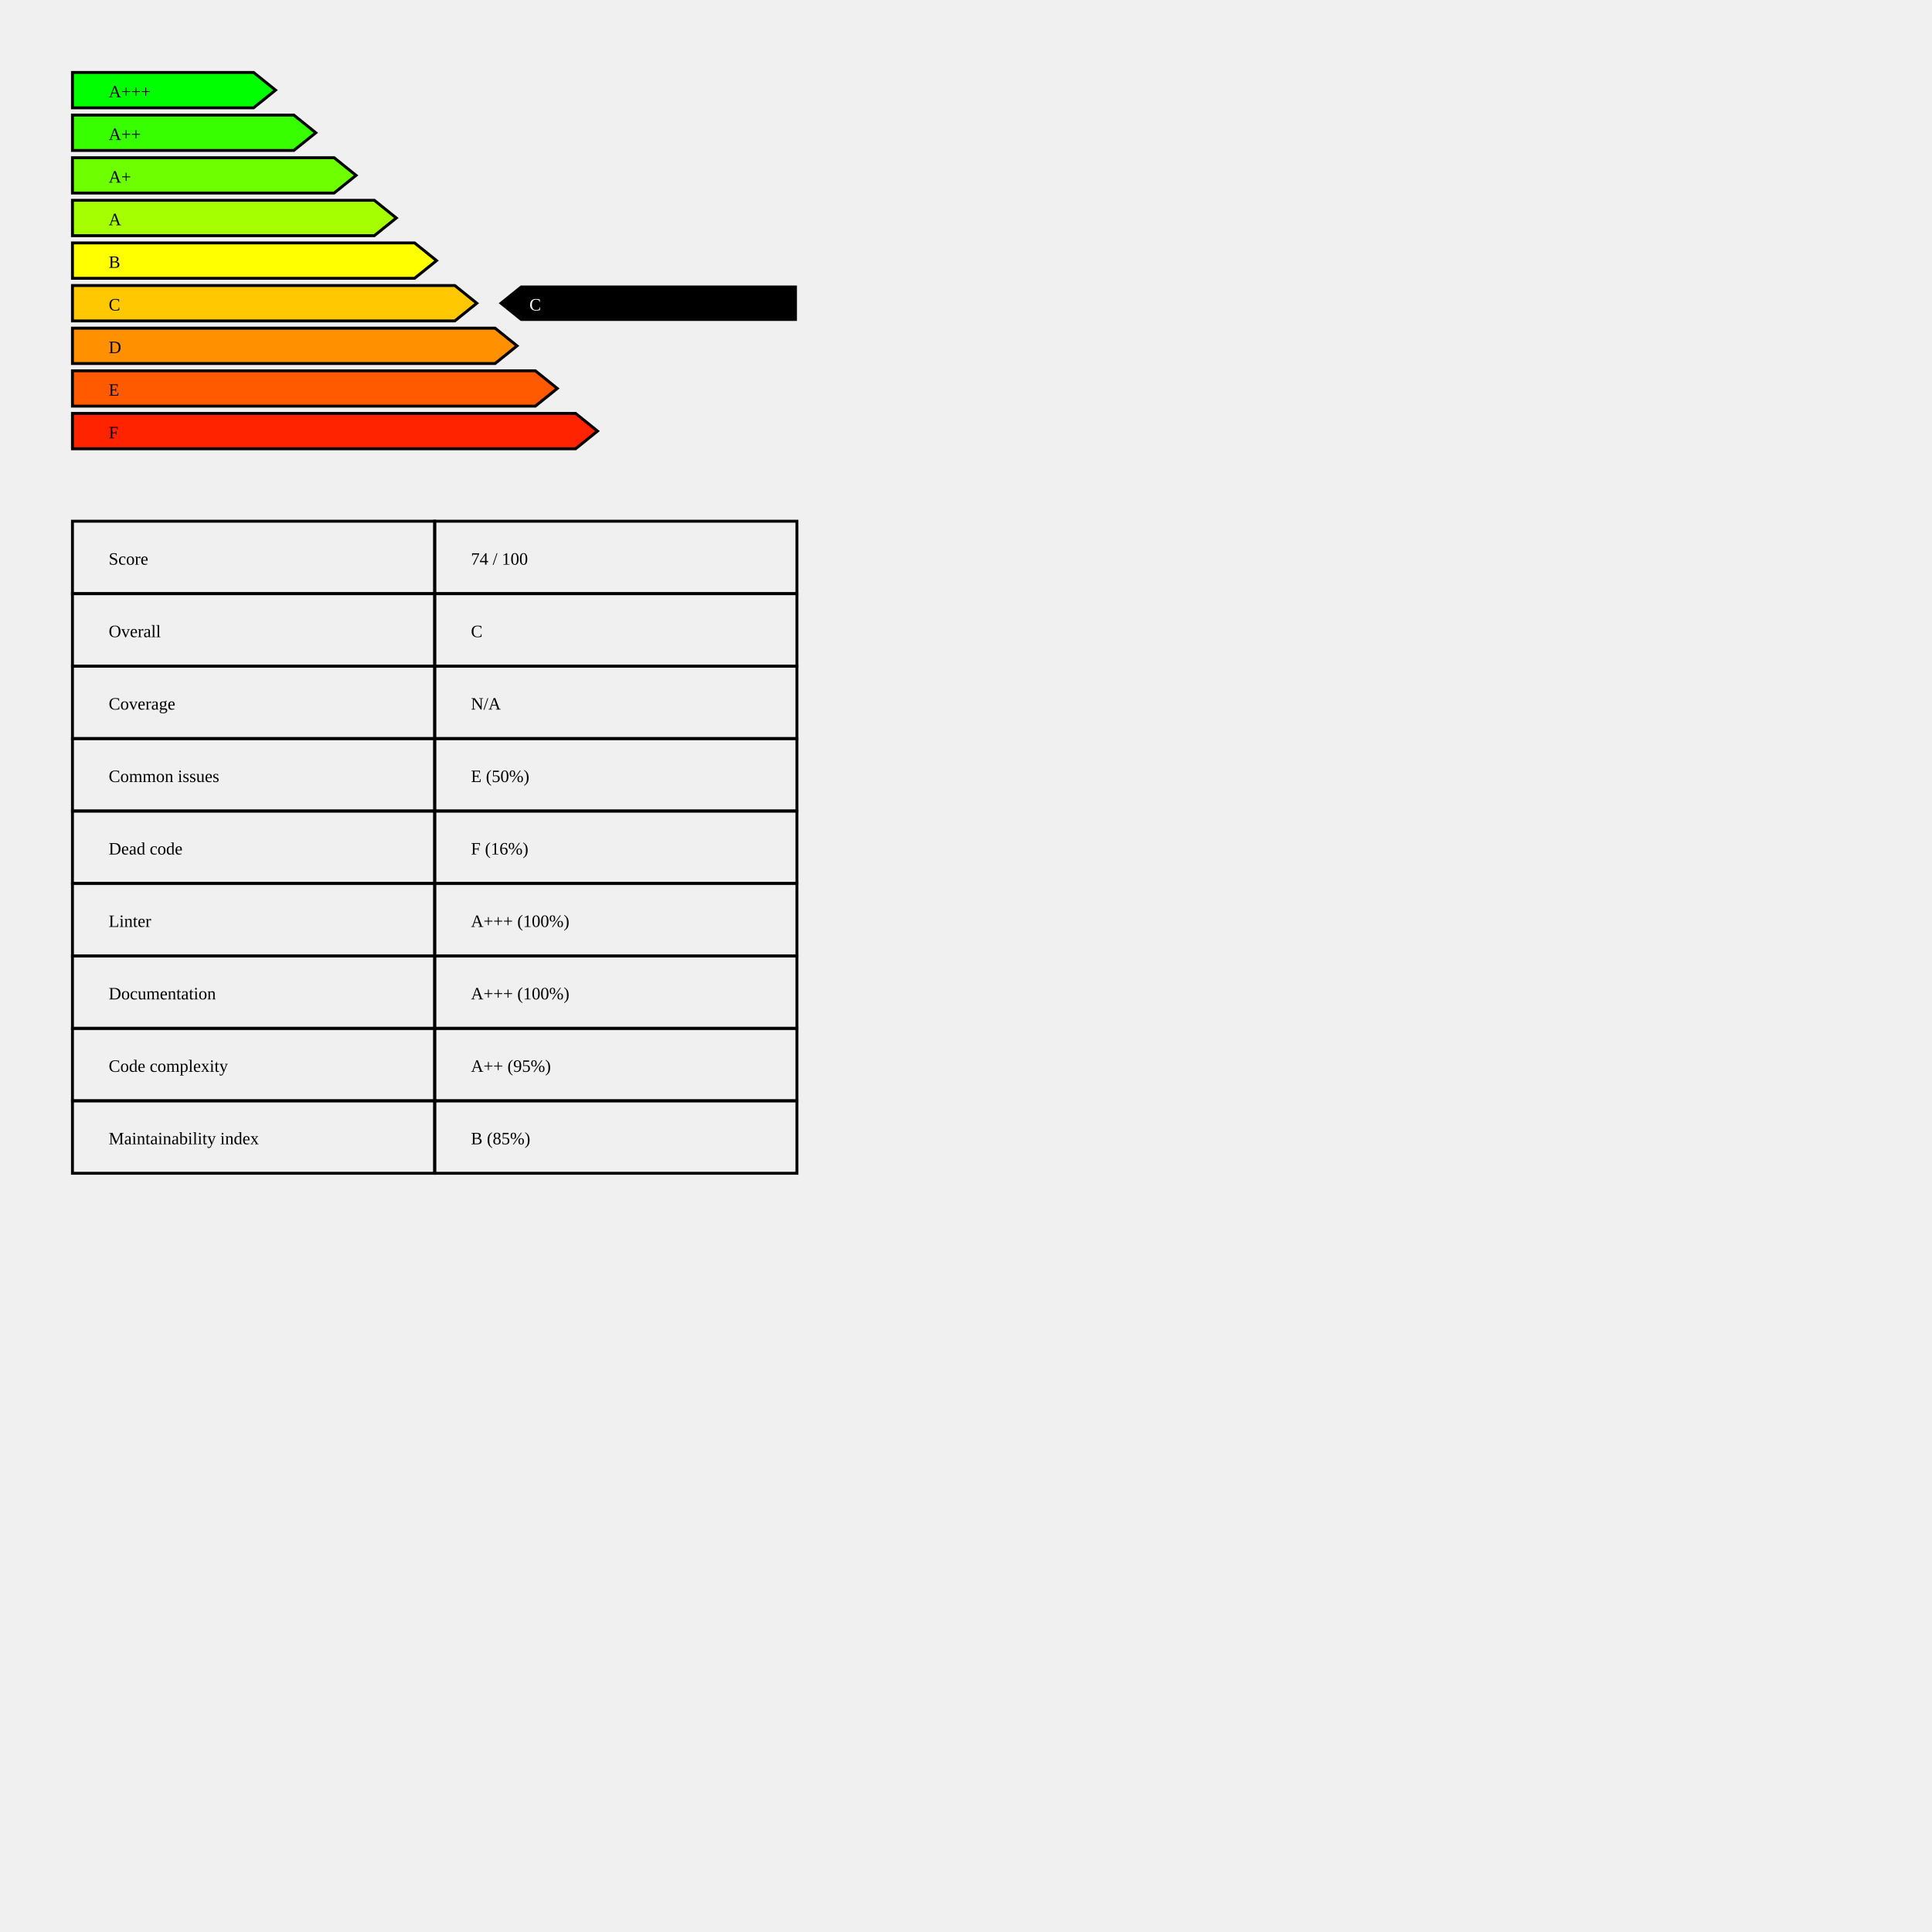
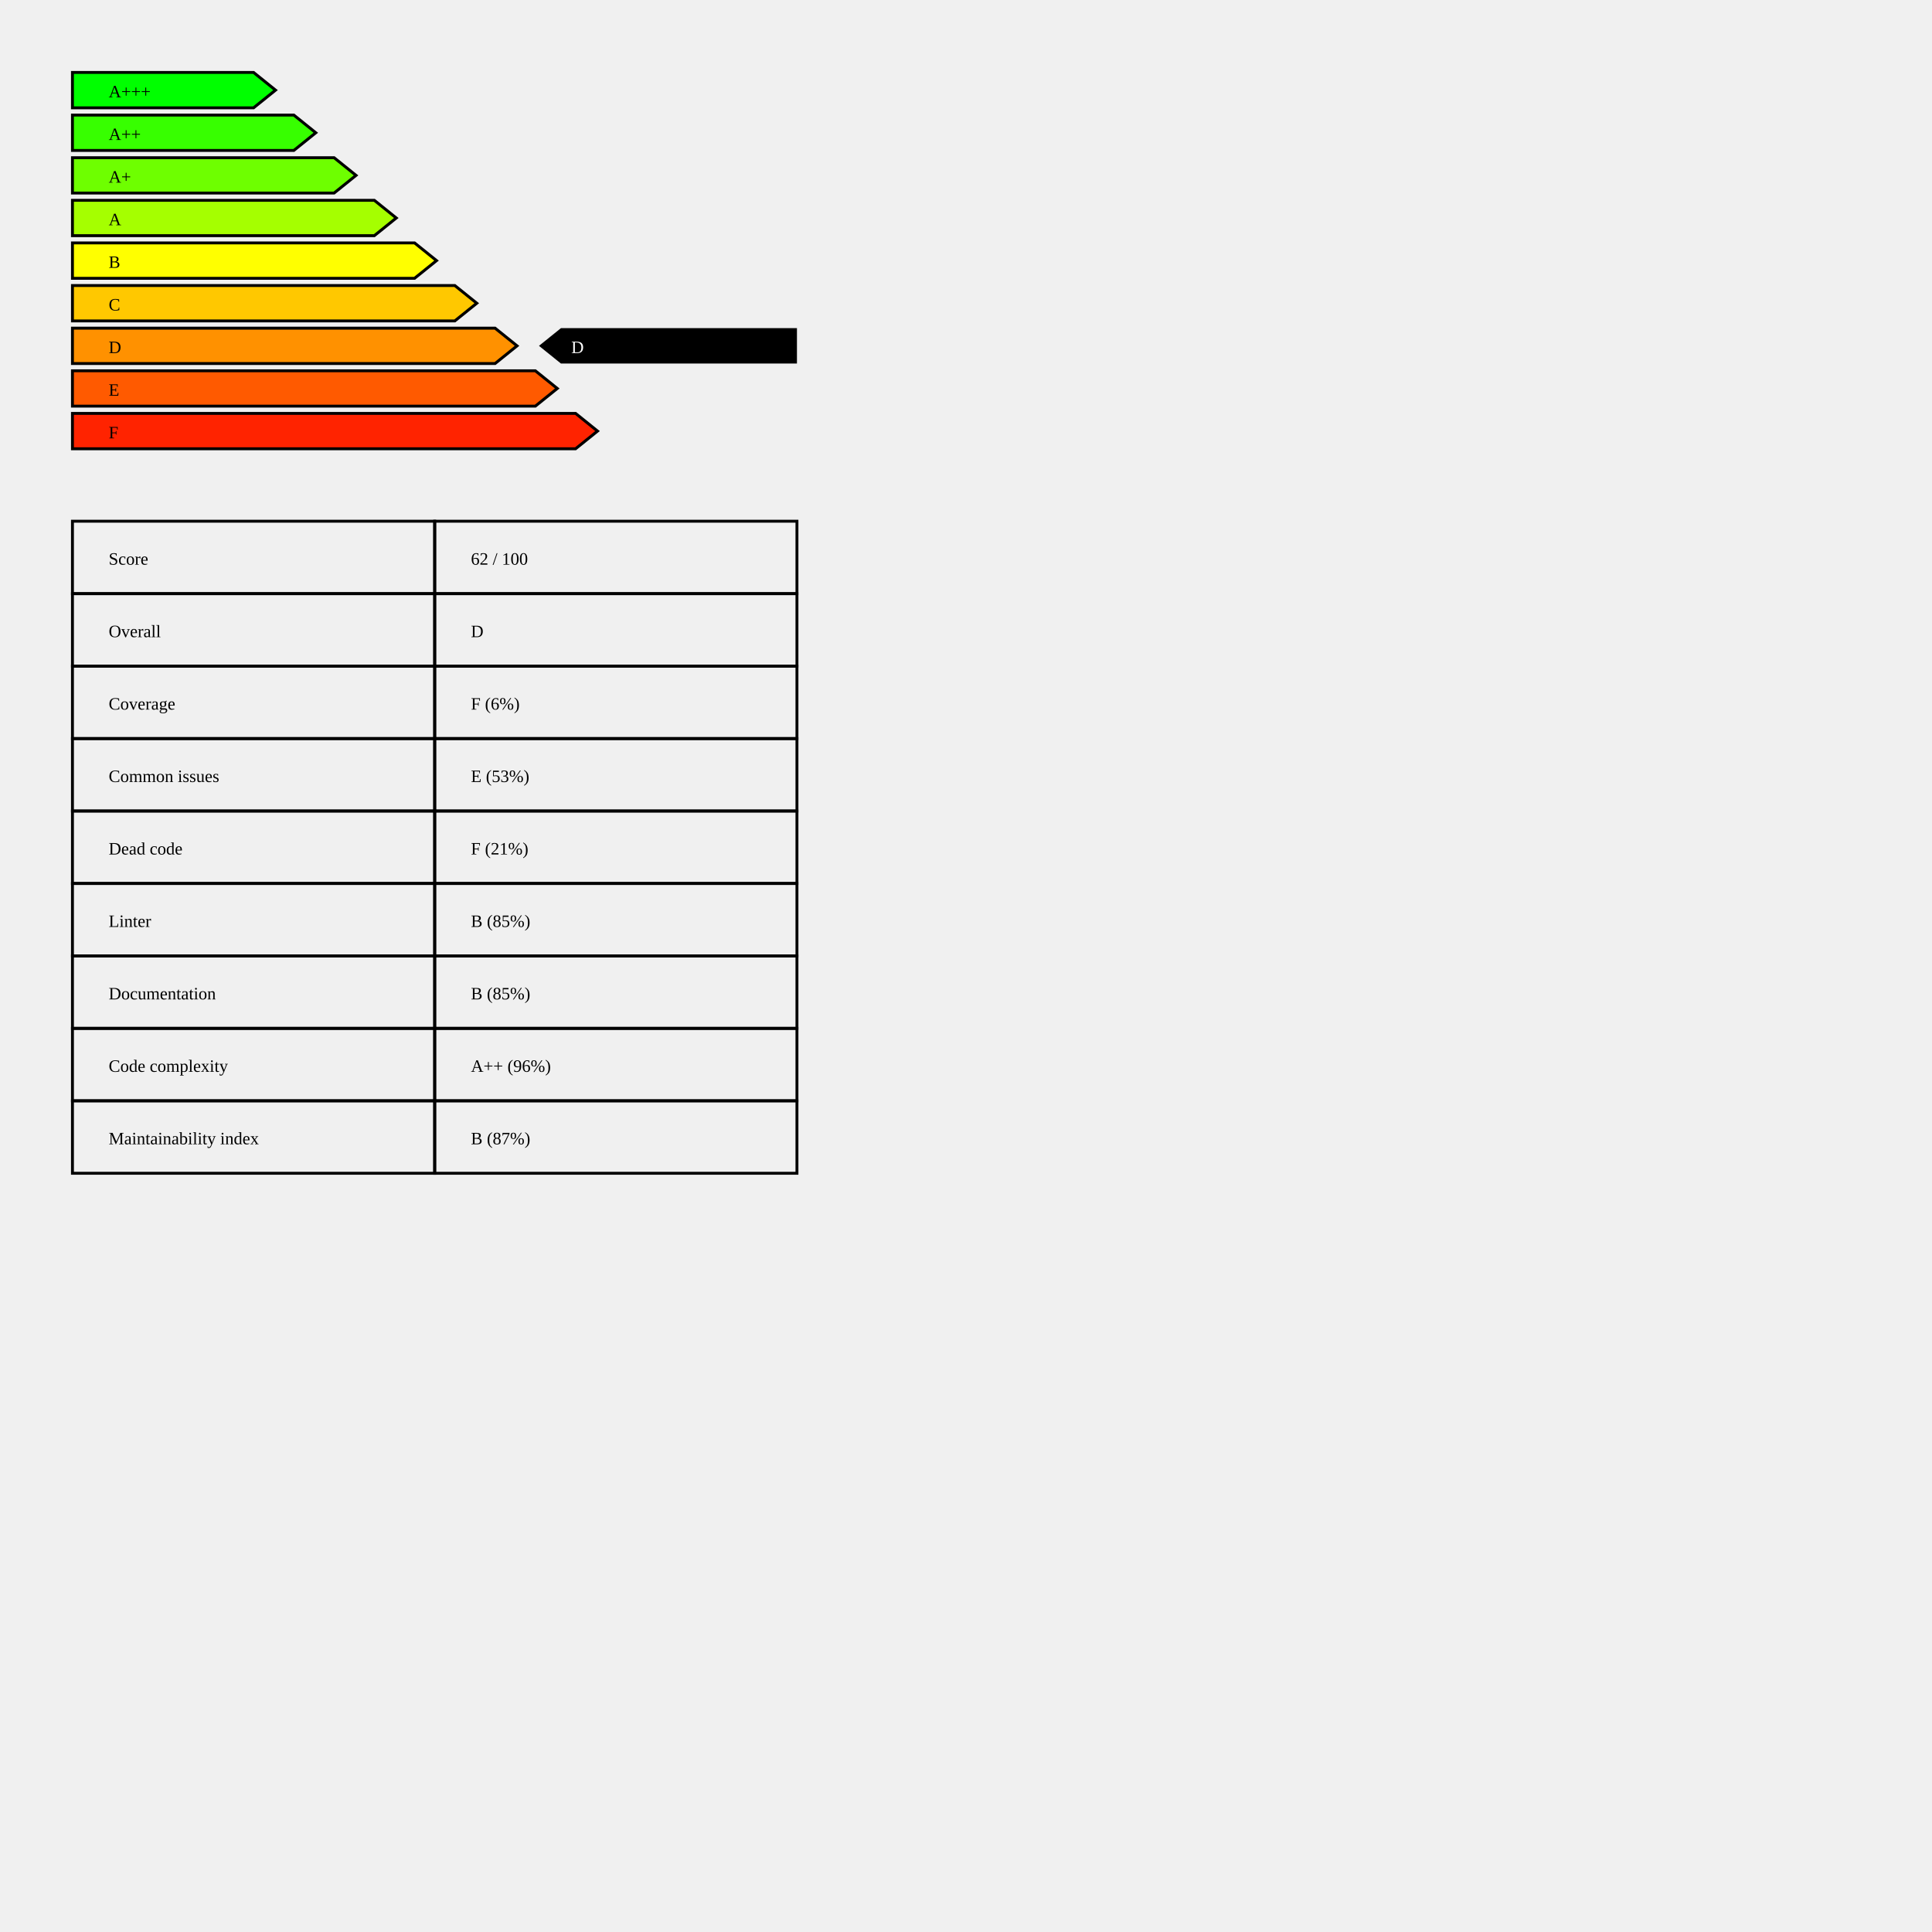
<svg xmlns="http://www.w3.org/2000/svg" baseProfile="full" height="1000pt" version="1.1" width="1000pt">
  <defs />
  <polygon points="50,50.0 175.0,50.0 190.152,62.206 175.0,74.412 50,74.412 50,50.0" style="fill:rgb(0 255 0);stroke:black;stroke-width:2;" />
  <text x="75.0" y="67.206">A+++</text>
  <polygon points="50,79.412 202.778,79.412 217.929,91.618 202.778,103.824 50,103.824 50,79.412" style="fill:rgb(55 255 0);stroke:black;stroke-width:2;" />
  <text x="75.0" y="96.618">A++</text>
  <polygon points="50,108.824 230.556,108.824 245.707,121.029 230.556,133.235 50,133.235 50,108.824" style="fill:rgb(110 255 0);stroke:black;stroke-width:2;" />
  <text x="75.0" y="126.029">A+</text>
  <polygon points="50,138.235 258.333,138.235 273.485,150.441 258.333,162.647 50,162.647 50,138.235" style="fill:rgb(165 255 0);stroke:black;stroke-width:2;" />
  <text x="75.0" y="155.441">A</text>
  <polygon points="50,167.647 286.111,167.647 301.263,179.853 286.111,192.059 50,192.059 50,167.647" style="fill:rgb(255 255 0);stroke:black;stroke-width:2;" />
  <text x="75.0" y="184.853">B</text>
  <polygon points="50,197.059 313.889,197.059 329.04,209.265 313.889,221.471 50,221.471 50,197.059" style="fill:rgb(255 200 0);stroke:black;stroke-width:2;" />
  <text x="75.0" y="214.265">C</text>
  <polygon points="50,226.471 341.667,226.471 356.818,238.676 341.667,250.882 50,250.882 50,226.471" style="fill:rgb(255 145 0);stroke:black;stroke-width:2;" />
  <text x="75.0" y="243.676">D</text>
  <polygon points="50,255.882 369.444,255.882 384.596,268.088 369.444,280.294 50,280.294 50,255.882" style="fill:rgb(255 90 0);stroke:black;stroke-width:2;" />
  <text x="75.0" y="273.088">E</text>
  <polygon points="50,285.294 397.222,285.294 412.374,297.5 397.222,309.706 50,309.706 50,285.294" style="fill:rgb(255 35 0);stroke:black;stroke-width:2;" />
  <text x="75.0" y="302.5">F</text>
-   <polygon points="359.343,197.059 344.192,209.265 359.343,221.471 550,221.471 550,197.059" style="fill:black;" />
-   <text fill="white" x="365.354" y="214.265">C</text>
+   <polygon points="387.121,226.471 371.97,238.676 387.121,250.882 550,250.882 550,226.471" style="fill:black;" />
+   <text fill="white" x="394.242" y="243.676">D</text>
  <text x="75.0" y="389.706">Score</text>
-   <text x="325.0" y="389.706">74 / 100</text>
+   <text x="325.0" y="389.706">62 / 100</text>
  <polygon points="50,359.706 300,359.706 300,409.706 50,409.706 50,359.706" style="fill:none; stroke:black;stroke-width:2;" />
  <polygon points="300,359.706 550,359.706 550,409.706 300,409.706 300,359.706" style="fill:none; stroke:black;stroke-width:2;" />
  <text x="75.0" y="439.706">Overall</text>
-   <text x="325.0" y="439.706">C</text>
+   <text x="325.0" y="439.706">D</text>
  <polygon points="50,409.706 300,409.706 300,459.706 50,459.706 50,409.706" style="fill:none; stroke:black;stroke-width:2;" />
  <polygon points="300,409.706 550,409.706 550,459.706 300,459.706 300,409.706" style="fill:none; stroke:black;stroke-width:2;" />
  <text x="75.0" y="489.706">Coverage</text>
-   <text x="325.0" y="489.706">N/A</text>
+   <text x="325.0" y="489.706">F  (6%)</text>
  <polygon points="50,459.706 300,459.706 300,509.706 50,509.706 50,459.706" style="fill:none; stroke:black;stroke-width:2;" />
  <polygon points="300,459.706 550,459.706 550,509.706 300,509.706 300,459.706" style="fill:none; stroke:black;stroke-width:2;" />
  <text x="75.0" y="539.706">Common issues</text>
-   <text x="325.0" y="539.706">E  (50%)</text>
+   <text x="325.0" y="539.706">E  (53%)</text>
  <polygon points="50,509.706 300,509.706 300,559.706 50,559.706 50,509.706" style="fill:none; stroke:black;stroke-width:2;" />
  <polygon points="300,509.706 550,509.706 550,559.706 300,559.706 300,509.706" style="fill:none; stroke:black;stroke-width:2;" />
  <text x="75.0" y="589.706">Dead code</text>
-   <text x="325.0" y="589.706">F  (16%)</text>
+   <text x="325.0" y="589.706">F  (21%)</text>
  <polygon points="50,559.706 300,559.706 300,609.706 50,609.706 50,559.706" style="fill:none; stroke:black;stroke-width:2;" />
  <polygon points="300,559.706 550,559.706 550,609.706 300,609.706 300,559.706" style="fill:none; stroke:black;stroke-width:2;" />
  <text x="75.0" y="639.706">Linter</text>
-   <text x="325.0" y="639.706">A+++  (100%)</text>
+   <text x="325.0" y="639.706">B  (85%)</text>
  <polygon points="50,609.706 300,609.706 300,659.706 50,659.706 50,609.706" style="fill:none; stroke:black;stroke-width:2;" />
  <polygon points="300,609.706 550,609.706 550,659.706 300,659.706 300,609.706" style="fill:none; stroke:black;stroke-width:2;" />
  <text x="75.0" y="689.706">Documentation</text>
-   <text x="325.0" y="689.706">A+++  (100%)</text>
+   <text x="325.0" y="689.706">B  (85%)</text>
  <polygon points="50,659.706 300,659.706 300,709.706 50,709.706 50,659.706" style="fill:none; stroke:black;stroke-width:2;" />
  <polygon points="300,659.706 550,659.706 550,709.706 300,709.706 300,659.706" style="fill:none; stroke:black;stroke-width:2;" />
  <text x="75.0" y="739.706">Code complexity</text>
-   <text x="325.0" y="739.706">A++  (95%)</text>
+   <text x="325.0" y="739.706">A++  (96%)</text>
  <polygon points="50,709.706 300,709.706 300,759.706 50,759.706 50,709.706" style="fill:none; stroke:black;stroke-width:2;" />
  <polygon points="300,709.706 550,709.706 550,759.706 300,759.706 300,709.706" style="fill:none; stroke:black;stroke-width:2;" />
  <text x="75.0" y="789.706">Maintainability index</text>
-   <text x="325.0" y="789.706">B  (85%)</text>
+   <text x="325.0" y="789.706">B  (87%)</text>
  <polygon points="50,759.706 300,759.706 300,809.706 50,809.706 50,759.706" style="fill:none; stroke:black;stroke-width:2;" />
  <polygon points="300,759.706 550,759.706 550,809.706 300,809.706 300,759.706" style="fill:none; stroke:black;stroke-width:2;" />
</svg>
